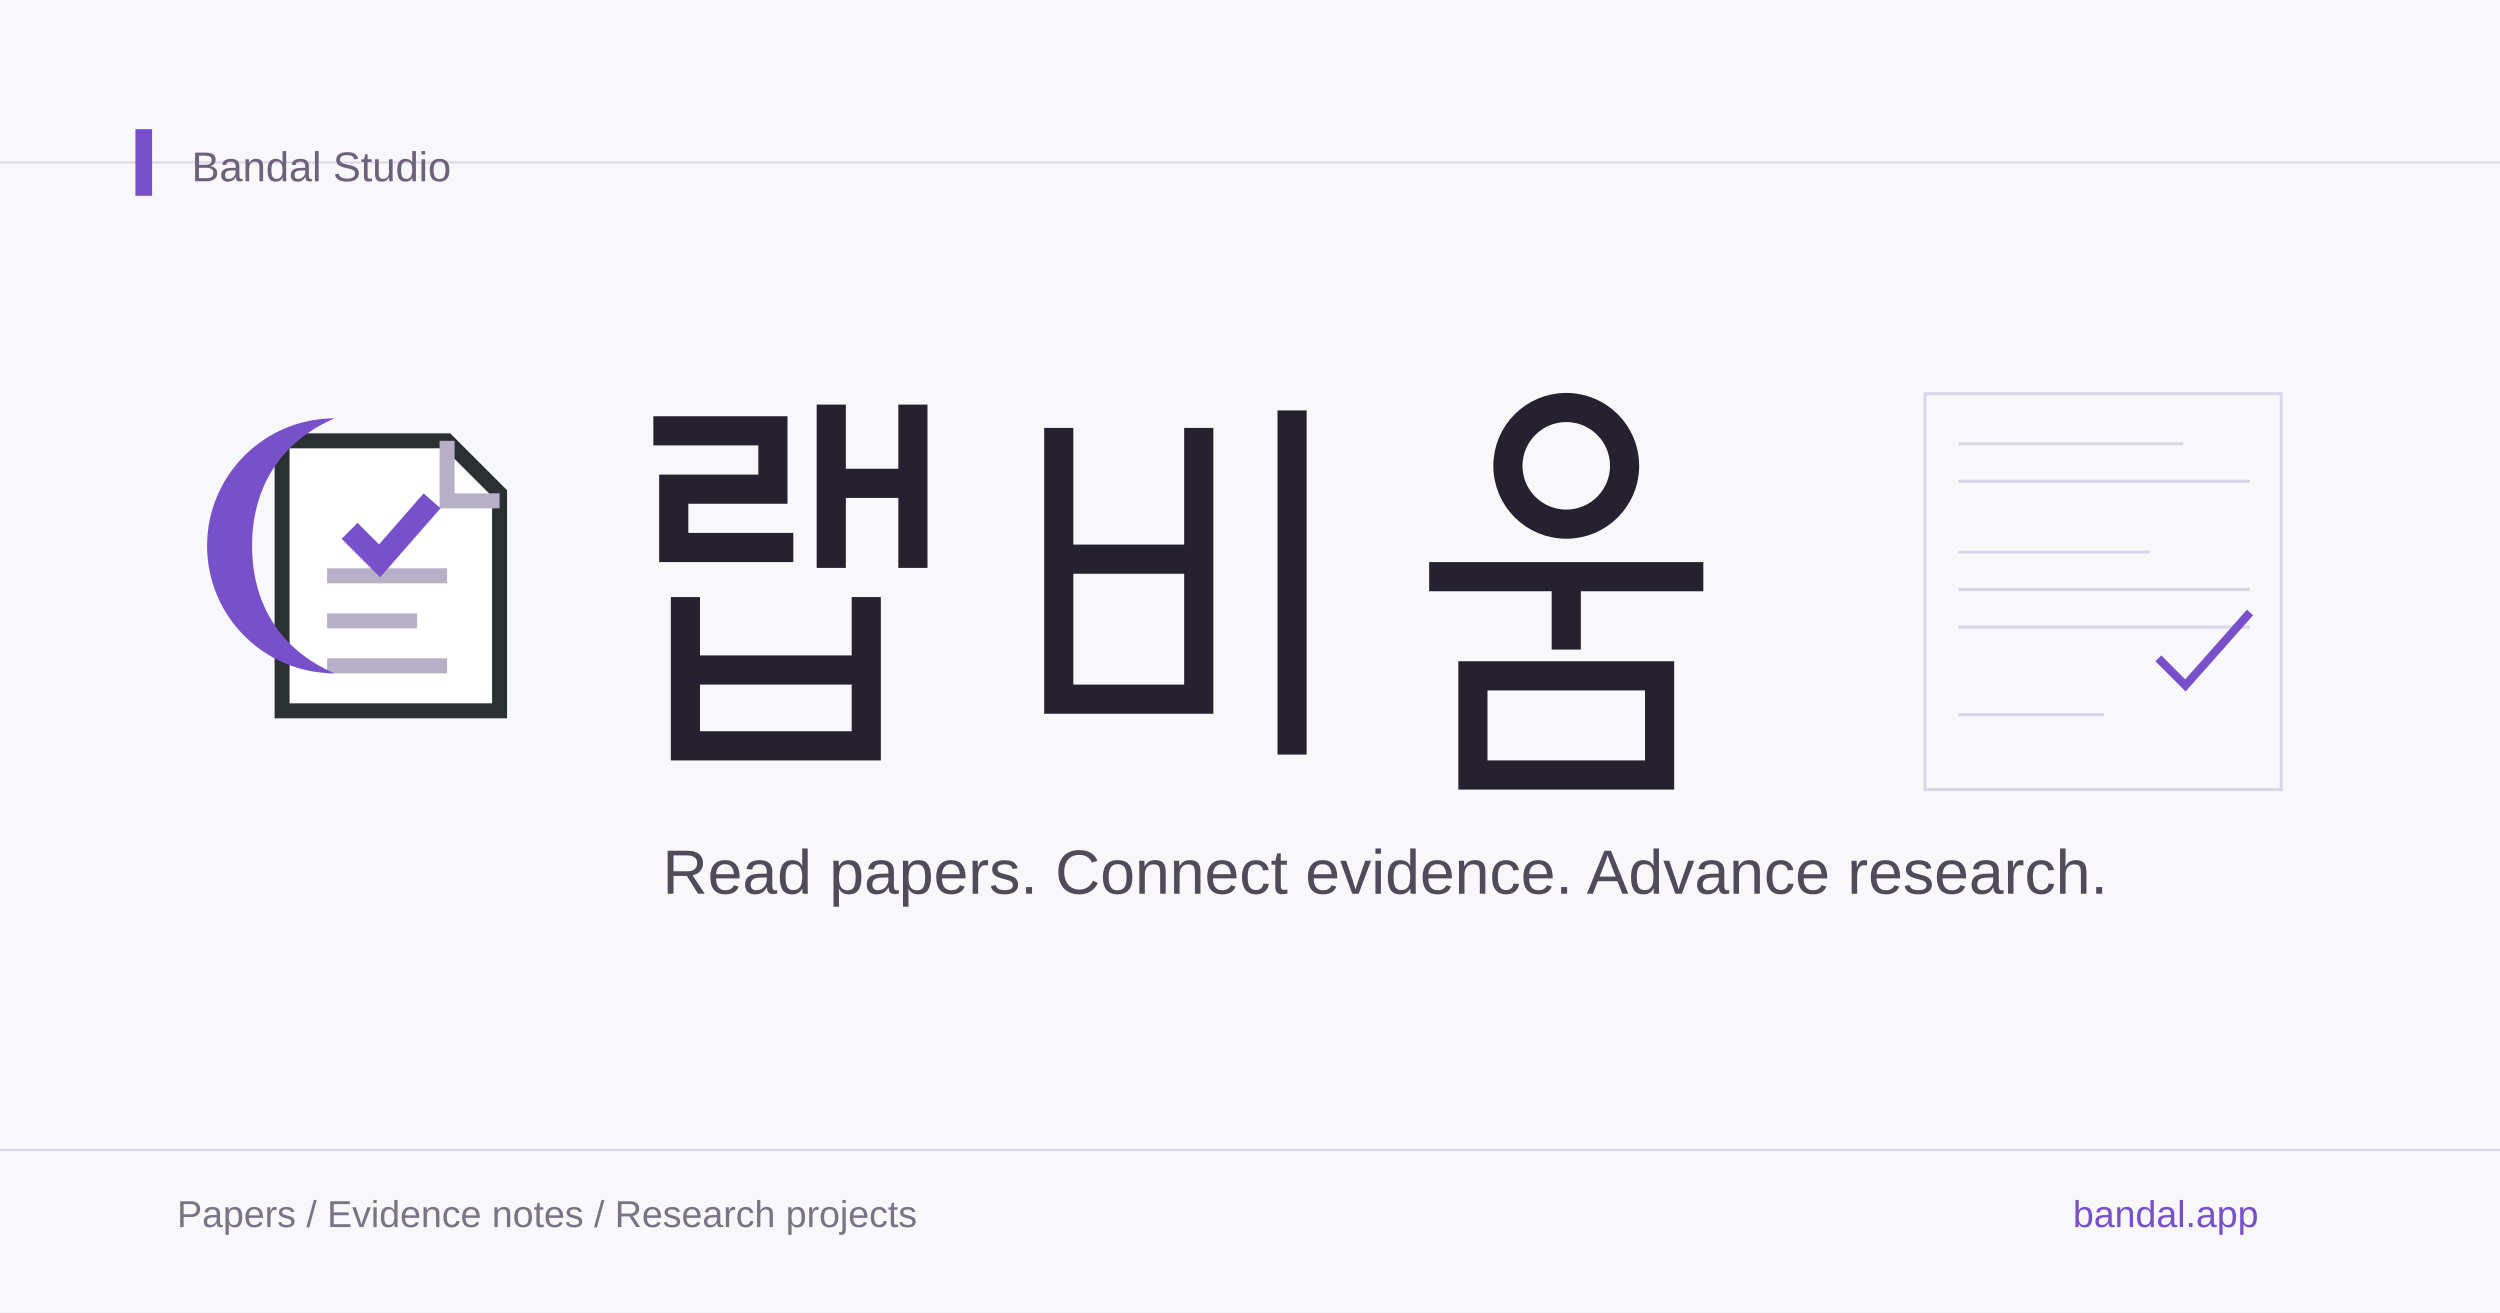
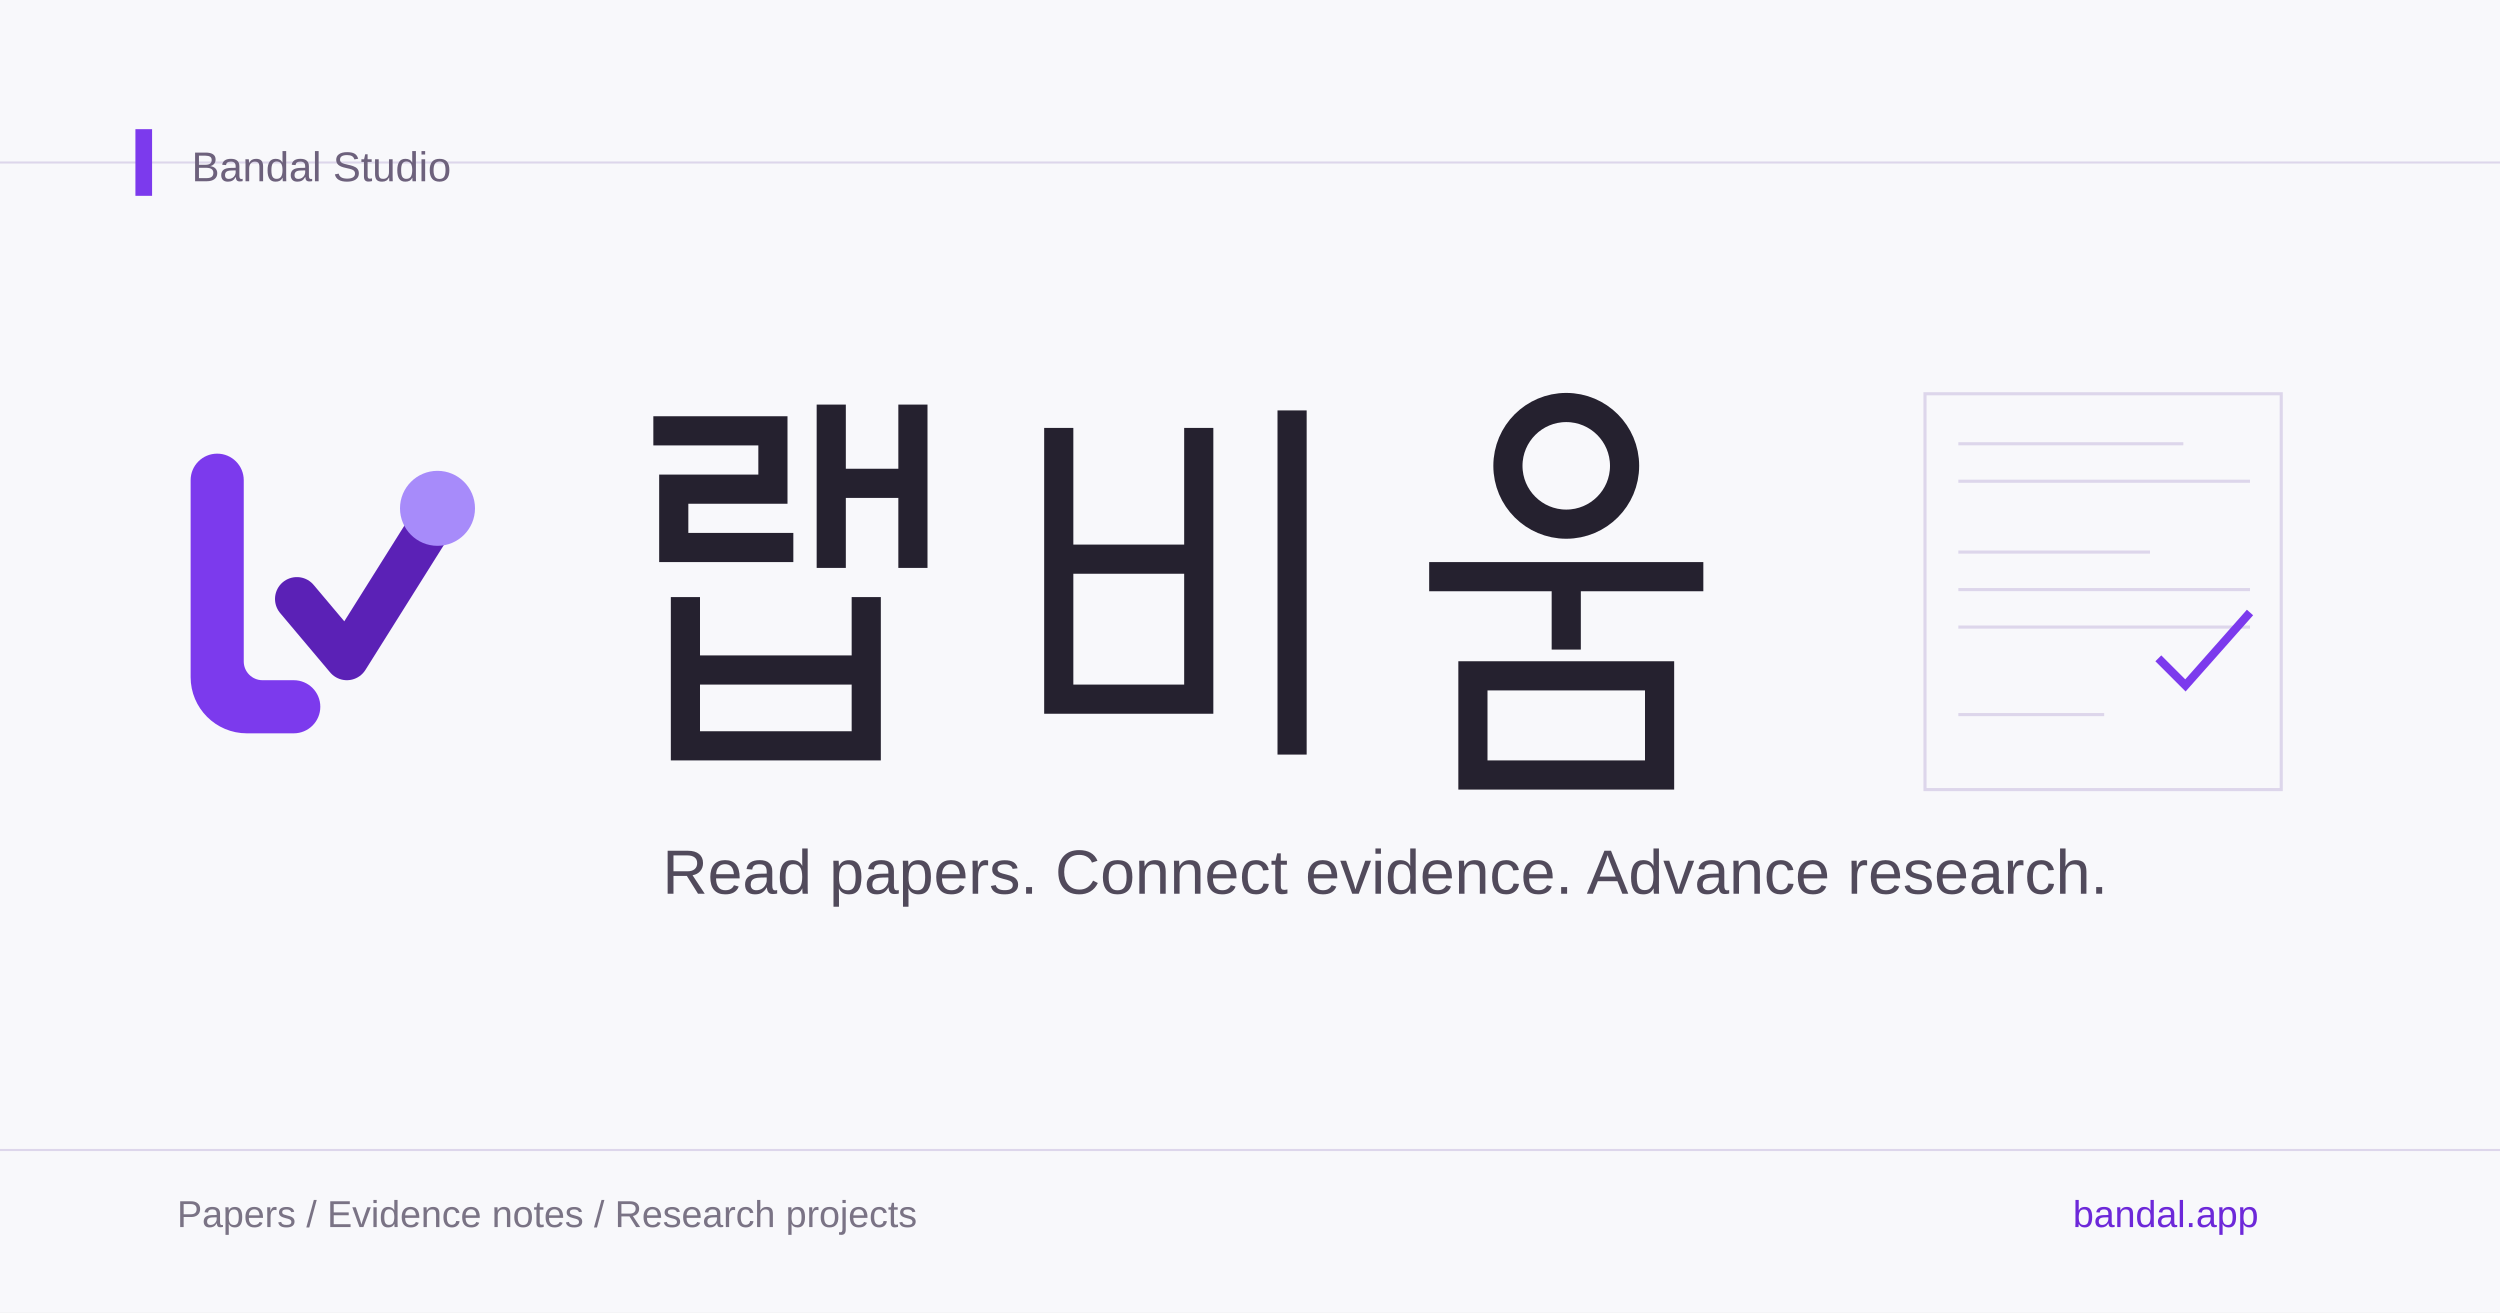
<svg xmlns="http://www.w3.org/2000/svg" width="1200" height="630" viewBox="0 0 1200 630">
  <rect width="1200" height="630" fill="#f8f8fb" />
  <path d="M0 78h1200M0 552h1200" stroke="#ddd6eb" />
-   <rect x="65" y="62" width="8" height="32" fill="#7851ca" />
+   <rect x="65" y="62" width="8" height="32" fill="#7c3aed" />
  <text x="92" y="87" fill="#6d617c" font-family="Arial,sans-serif" font-size="20">Bandal Studio</text>
-   <g transform="translate(85 190) scale(3.6)" fill="none">
-     <path d="M14 6h22l7 7v29H14V6Z" fill="#fff" stroke="#2b3032" stroke-width="2" />
-     <path d="M36 6v8h7M20 24h16M20 30h12M20 36h16" stroke="#b8b0c9" stroke-width="2" />
-     <path d="M21 3a17 17 0 1 0 0 34c-7-3-11-9-11-17S14 6 21 3Z" fill="#7851ca" stroke="none" />
-     <path d="m23 18 4 4 7-8" stroke="#7851ca" stroke-width="3" />
+   <g transform="translate(66 196) scale(1.5)">
+     <path d="M17 23a8.5 8.5 0 0 1 17 0v58a6 6 0 0 0 6 6h10a8.5 8.5 0 0 1 0 17H35a18 18 0 0 1-18-18Z" fill="#7c3aed" />
+     <path d="M51 61 67 80 94 37" fill="none" stroke="#5b21b6" stroke-width="14" stroke-linecap="round" stroke-linejoin="round" />
+     <circle cx="96" cy="32" r="12" fill="#a78bfa" />
  </g>
  <g transform="translate(315 190) scale(2.8)" fill="none" stroke="#25212f" stroke-width="5" stroke-linejoin="miter" stroke-linecap="square">
    <path d="M2 6h18v10H3v10h18M30 4v23m0-12h9m5-11v23M5 37v23h31V37M5 47h31" />
    <path transform="translate(65 0)" d="M4 8v44h24V8M4 28h24M44 5v54" />
    <g transform="translate(132 0)">
      <circle cx="24" cy="12" r="10" />
      <path d="M3 31h42M24 31v10M8 48h32v17H8V48Z" />
    </g>
  </g>
  <text x="318" y="429" fill="#514a5b" font-family="Arial,sans-serif" font-size="30">Read papers. Connect evidence. Advance research.</text>
  <g transform="translate(924 189)" fill="none" stroke="#ddd6eb" stroke-width="1.5">
    <path d="M0 0h171v190H0zM16 24h108M16 42h140M16 76h92M16 94h140M16 112h140M16 154h70" />
-     <path d="m112 127 13 13 31-35" stroke="#7851ca" stroke-width="4" />
+     <path d="m112 127 13 13 31-35" stroke="#7c3aed" stroke-width="4" />
  </g>
  <text x="85" y="589" fill="#7a7385" font-family="Arial,sans-serif" font-size="18">Papers  /  Evidence notes  /  Research projects</text>
-   <text x="995" y="589" fill="#7851ca" font-family="Arial,sans-serif" font-size="18">bandal.app</text>
+   <text x="995" y="589" fill="#6d28d9" font-family="Arial,sans-serif" font-size="18">bandal.app</text>
</svg>
